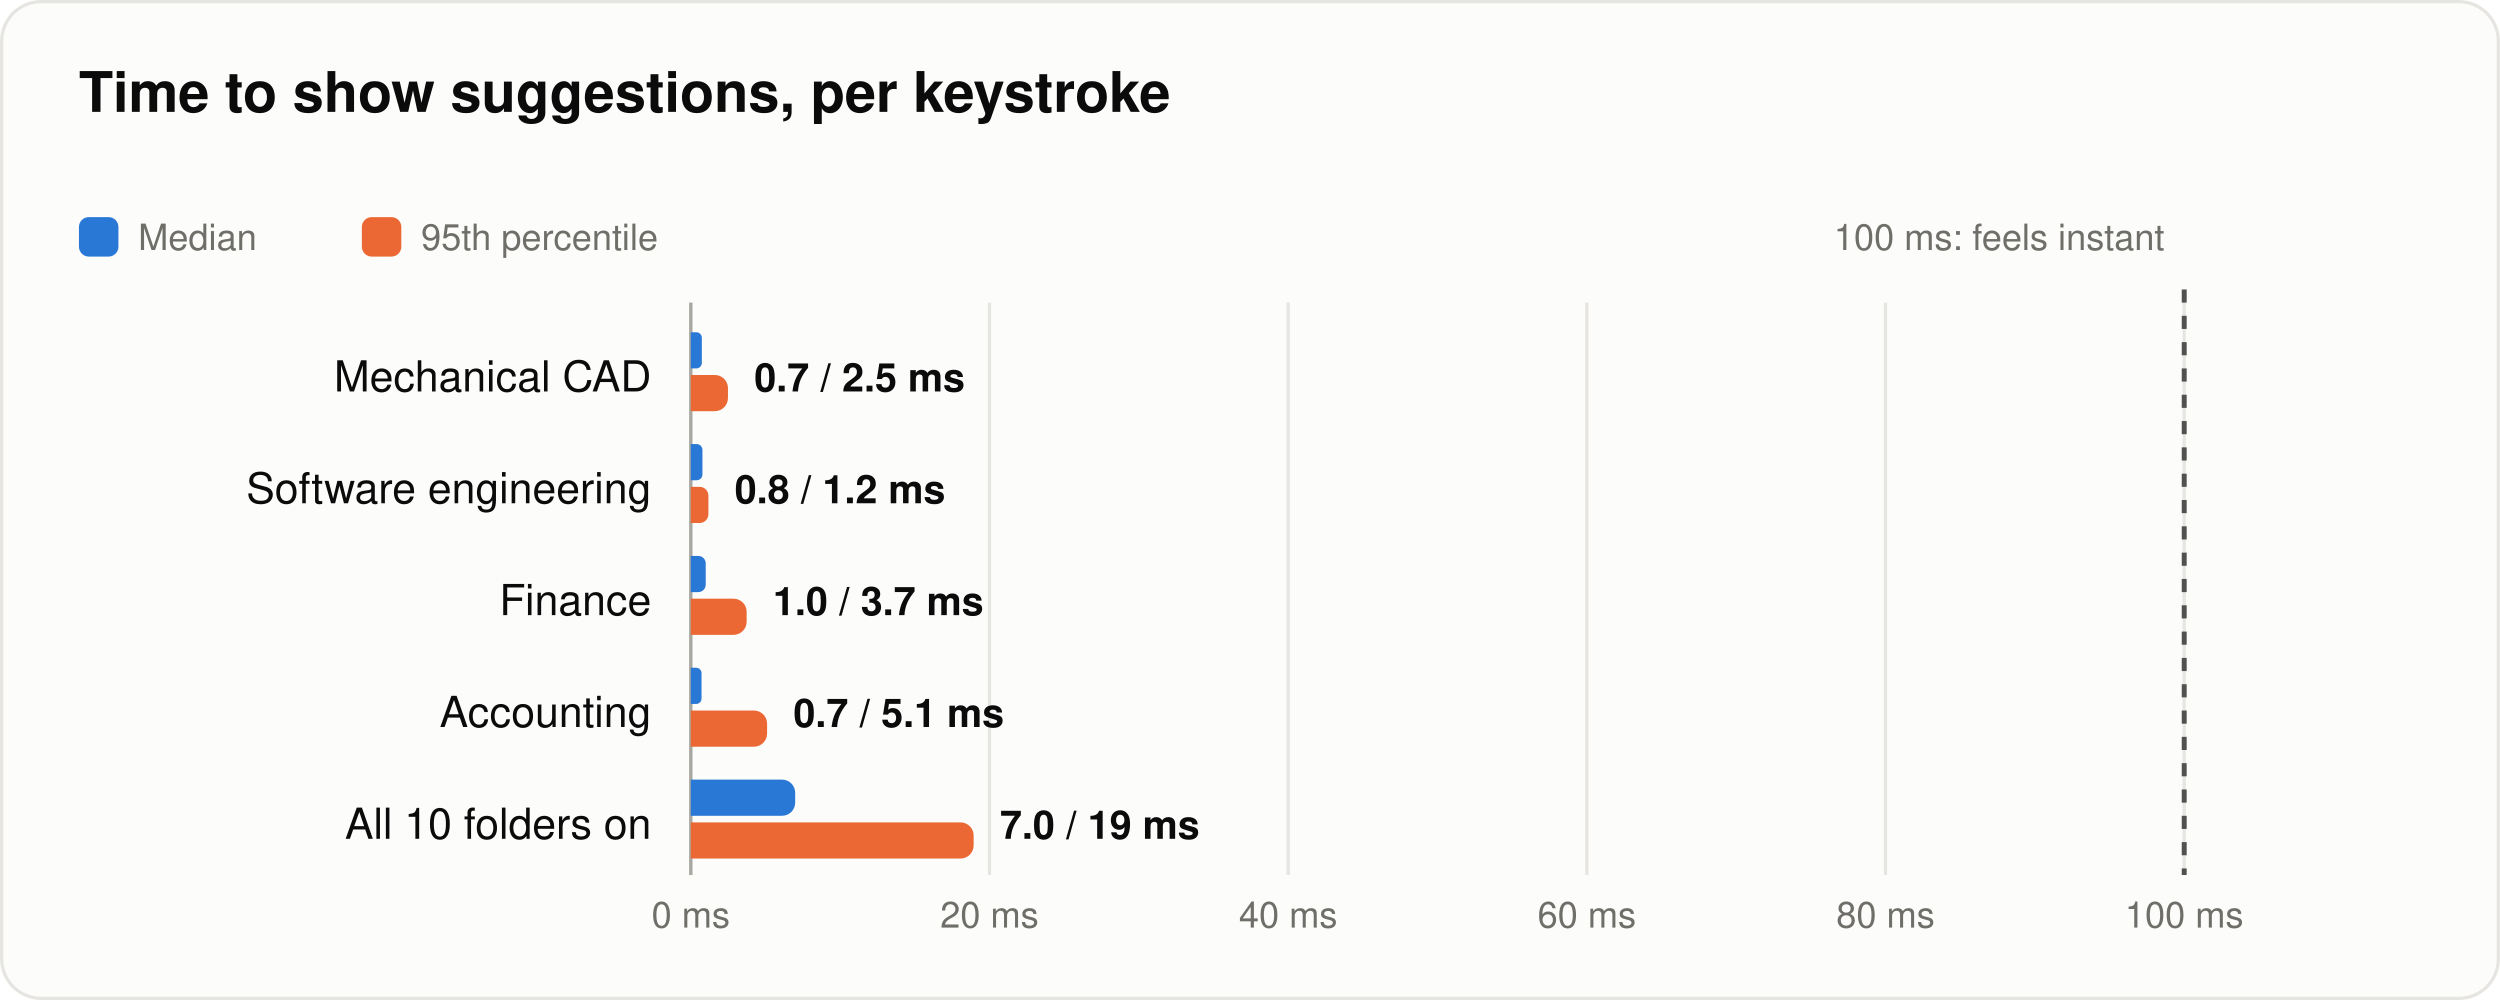
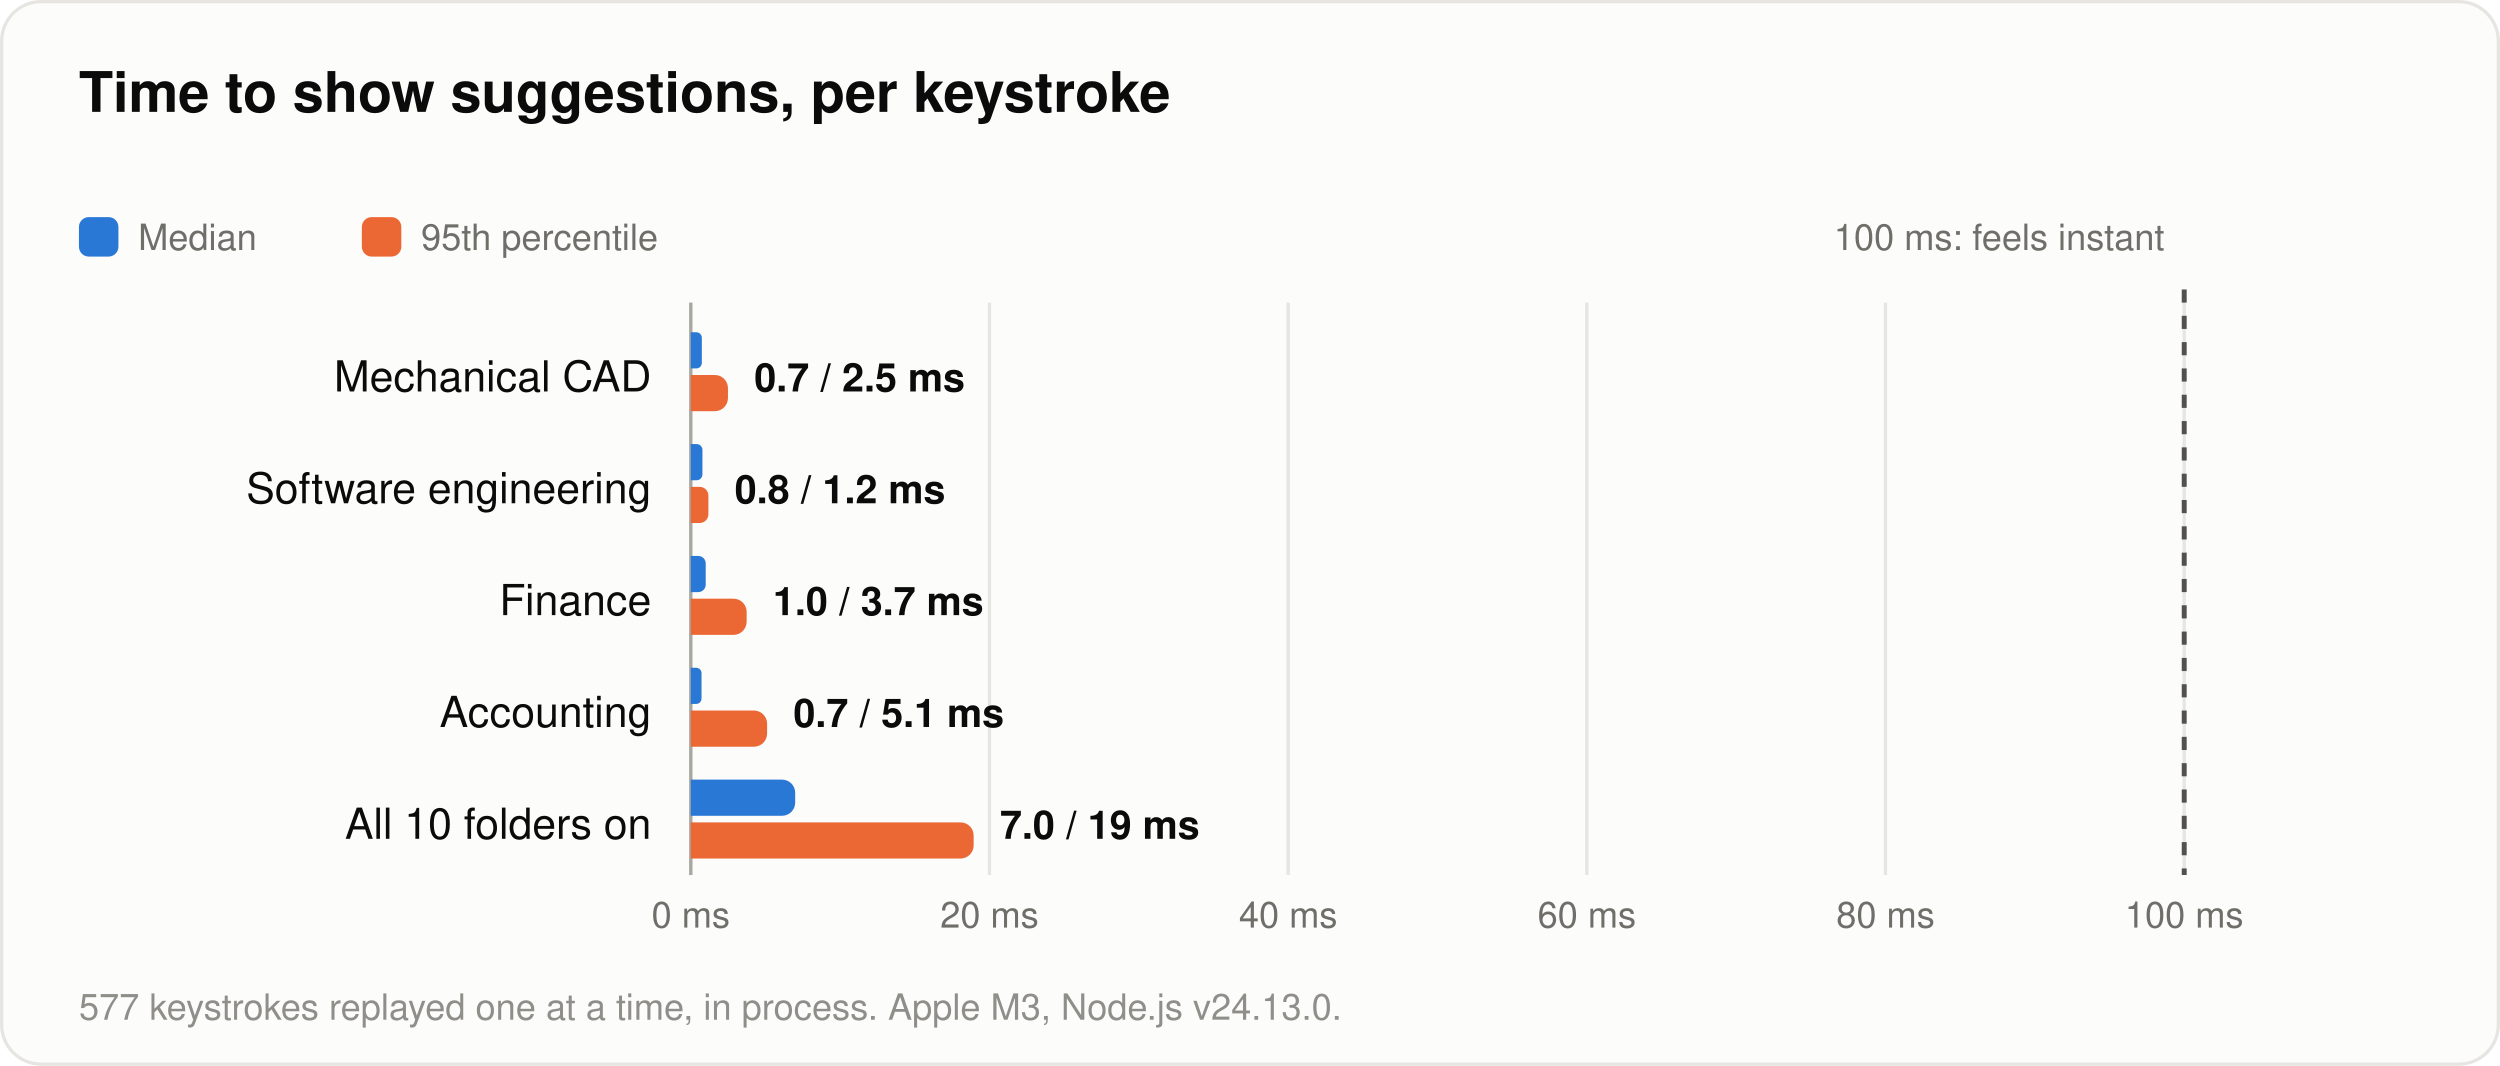
- <svg xmlns="http://www.w3.org/2000/svg" width="760" height="304" viewBox="0 0 760 304" role="img" aria-labelledby="t d">
+ <svg xmlns="http://www.w3.org/2000/svg" width="760" height="324" viewBox="0 0 760 324" role="img" aria-labelledby="t d">
  <style>
  .surface { fill: #fcfcfb; stroke: #e6e5e1; }
  .title { fill: #0b0b0b; font: 600 17px -apple-system, BlinkMacSystemFont, 'Segoe UI', Helvetica, Arial, sans-serif; }
  .subtitle { fill: #52514e; font: 13px -apple-system, BlinkMacSystemFont, 'Segoe UI', Helvetica, Arial, sans-serif; }
  .label { fill: #0b0b0b; font: 13px -apple-system, BlinkMacSystemFont, 'Segoe UI', Helvetica, Arial, sans-serif; }
  .strong { fill: #0b0b0b; font: 600 13px -apple-system, BlinkMacSystemFont, 'Segoe UI', Helvetica, Arial, sans-serif; }
  .value { fill: #0b0b0b; font: 600 12px -apple-system, BlinkMacSystemFont, 'Segoe UI', Helvetica, Arial, sans-serif; }
  .tick { fill: #6f6e69; font: 11px -apple-system, BlinkMacSystemFont, 'Segoe UI', Helvetica, Arial, sans-serif; }
  .grid { stroke: #e6e5e1; stroke-width: 1; }
  .axis { stroke: #a8a7a1; stroke-width: 1; }
  .reference { stroke: #52514e; stroke-width: 1.5; stroke-dasharray: 4 4; }
  .series-1 { fill: #2a78d6; }
  .series-2 { fill: #eb6834; }
  .muted-bar { fill: #c9c8c2; }
  .hero { fill: #0b0b0b; font: 700 30px -apple-system, BlinkMacSystemFont, 'Segoe UI', Helvetica, Arial, sans-serif; }
  .hero-label { fill: #52514e; font: 13px -apple-system, BlinkMacSystemFont, 'Segoe UI', Helvetica, Arial, sans-serif; }
  .accent { fill: #2a78d6; }
+   .line-1 { fill: none; stroke: #2a78d6; stroke-width: 2.5; stroke-linejoin: round; }
+   .line-base { fill: none; stroke: #8f8e88; stroke-width: 2; stroke-linejoin: round; }
+   .dot-1 { fill: #2a78d6; stroke: #fcfcfb; stroke-width: 2; }
+   .dot-base { fill: #8f8e88; stroke: #fcfcfb; stroke-width: 2; }
+   .area-1 { fill: #2a78d6; fill-opacity: 0.08; }
+   .callout { fill: #2a78d6; font: 700 15px -apple-system, BlinkMacSystemFont, 'Segoe UI', Helvetica, Arial, sans-serif; }
+   .footnote { fill: #8f8e88; font: 11px -apple-system, BlinkMacSystemFont, 'Segoe UI', Helvetica, Arial, sans-serif; }
  @media (prefers-color-scheme: dark) {
    .surface { fill: #1a1a19; stroke: #333330; }
    .title, .label, .strong, .value, .hero { fill: #f0efec; }
    .subtitle, .hero-label { fill: #c3c2b7; }
    .tick { fill: #9d9c95; }
    .grid { stroke: #333330; }
    .axis { stroke: #6f6e69; }
    .reference { stroke: #c3c2b7; }
    .series-1, .accent { fill: #3987e5; }
    .series-2 { fill: #d95926; }
    .muted-bar { fill: #5c5b56; }
+     .line-1 { stroke: #3987e5; }
+     .line-base { stroke: #7d7c76; }
+     .dot-1 { fill: #3987e5; stroke: #1a1a19; }
+     .dot-base { fill: #7d7c76; stroke: #1a1a19; }
+     .area-1 { fill: #3987e5; }
+     .callout { fill: #3987e5; }
+     .footnote { fill: #7d7c76; }
  }</style>
-   <rect class="surface" x="0.5" y="0.5" width="759" height="303" rx="12" />
+   <rect class="surface" x="0.5" y="0.5" width="759" height="323" rx="12" />
  <text x="24" y="34" class="title" text-anchor="start">Time to show suggestions, per keystroke</text>
  <rect class="series-1" x="24" y="66" width="12" height="12" rx="3" />
  <text x="42" y="76" class="tick" text-anchor="start">Median</text>
  <rect class="series-2" x="110" y="66" width="12" height="12" rx="3" />
  <text x="128" y="76" class="tick" text-anchor="start">95th percentile</text>
  <line class="grid" x1="210" x2="210" y1="92" y2="266" />
  <text x="210" y="282" class="tick" text-anchor="middle">0 ms</text>
  <line class="grid" x1="300.8" x2="300.8" y1="92" y2="266" />
  <text x="300.8" y="282" class="tick" text-anchor="middle">20 ms</text>
  <line class="grid" x1="391.6" x2="391.6" y1="92" y2="266" />
  <text x="391.6" y="282" class="tick" text-anchor="middle">40 ms</text>
  <line class="grid" x1="482.4" x2="482.4" y1="92" y2="266" />
  <text x="482.4" y="282" class="tick" text-anchor="middle">60 ms</text>
  <line class="grid" x1="573.2" x2="573.2" y1="92" y2="266" />
  <text x="573.2" y="282" class="tick" text-anchor="middle">80 ms</text>
  <line class="grid" x1="664" x2="664" y1="92" y2="266" />
  <text x="664" y="282" class="tick" text-anchor="middle">100 ms</text>
  <line class="reference" x1="664" x2="664" y1="88" y2="266" />
  <text x="658" y="76" class="tick" text-anchor="end">100 ms: feels instant</text>
  <line class="axis" x1="210" x2="210" y1="92" y2="266" />
  <text x="198" y="119" class="label" text-anchor="end">Mechanical CAD</text>
  <path class="series-1" d="M210,101 h1.68 a1.68,1.68 0 0 1 1.68,1.68 v7.64 a1.68,1.68 0 0 1 -1.68,1.68 h-1.68 z" />
  <path class="series-2" d="M210,114 h7.305 a4,4 0 0 1 4,4 v3 a4,4 0 0 1 -4,4 h-7.305 z" />
  <text x="229.305" y="119" class="value" text-anchor="start">0.7 / 2.5 ms</text>
  <text x="198" y="153" class="label" text-anchor="end">Software engineering</text>
  <path class="series-1" d="M210,135 h1.771 a1.771,1.771 0 0 1 1.771,1.771 v7.459 a1.771,1.771 0 0 1 -1.771,1.771 h-1.771 z" />
  <path class="series-2" d="M210,148 h2.679 a2.679,2.679 0 0 1 2.679,2.679 v5.643 a2.679,2.679 0 0 1 -2.679,2.679 h-2.679 z" />
  <text x="223.357" y="153" class="value" text-anchor="start">0.8 / 1.2 ms</text>
  <text x="198" y="187" class="label" text-anchor="end">Finance</text>
  <path class="series-1" d="M210,169 h2.27 a2.27,2.27 0 0 1 2.27,2.27 v6.46 a2.27,2.27 0 0 1 -2.27,2.27 h-2.27 z" />
  <path class="series-2" d="M210,182 h12.98 a4,4 0 0 1 4,4 v3 a4,4 0 0 1 -4,4 h-12.98 z" />
  <text x="234.98" y="187" class="value" text-anchor="start">1.0 / 3.7 ms</text>
  <text x="198" y="221" class="label" text-anchor="end">Accounting</text>
  <path class="series-1" d="M210,203 h1.634 a1.634,1.634 0 0 1 1.634,1.634 v7.731 a1.634,1.634 0 0 1 -1.634,1.634 h-1.634 z" />
  <path class="series-2" d="M210,216 h19.199 a4,4 0 0 1 4,4 v3 a4,4 0 0 1 -4,4 h-19.199 z" />
  <text x="241.199" y="221" class="value" text-anchor="start">0.7 / 5.1 ms</text>
  <text x="198" y="255" class="label" text-anchor="end">All 10 folders on</text>
  <path class="series-1" d="M210,237 h27.735 a4,4 0 0 1 4,4 v3 a4,4 0 0 1 -4,4 h-27.735 z" />
  <path class="series-2" d="M210,250 h81.988 a4,4 0 0 1 4,4 v3 a4,4 0 0 1 -4,4 h-81.988 z" />
  <text x="303.988" y="255" class="value" text-anchor="start">7.0 / 19 ms</text>
+   <text x="24" y="310" class="footnote" text-anchor="start">577 keystrokes replayed one at a time, in process. Apple M3, Node.js v24.13.0.</text>
</svg>
